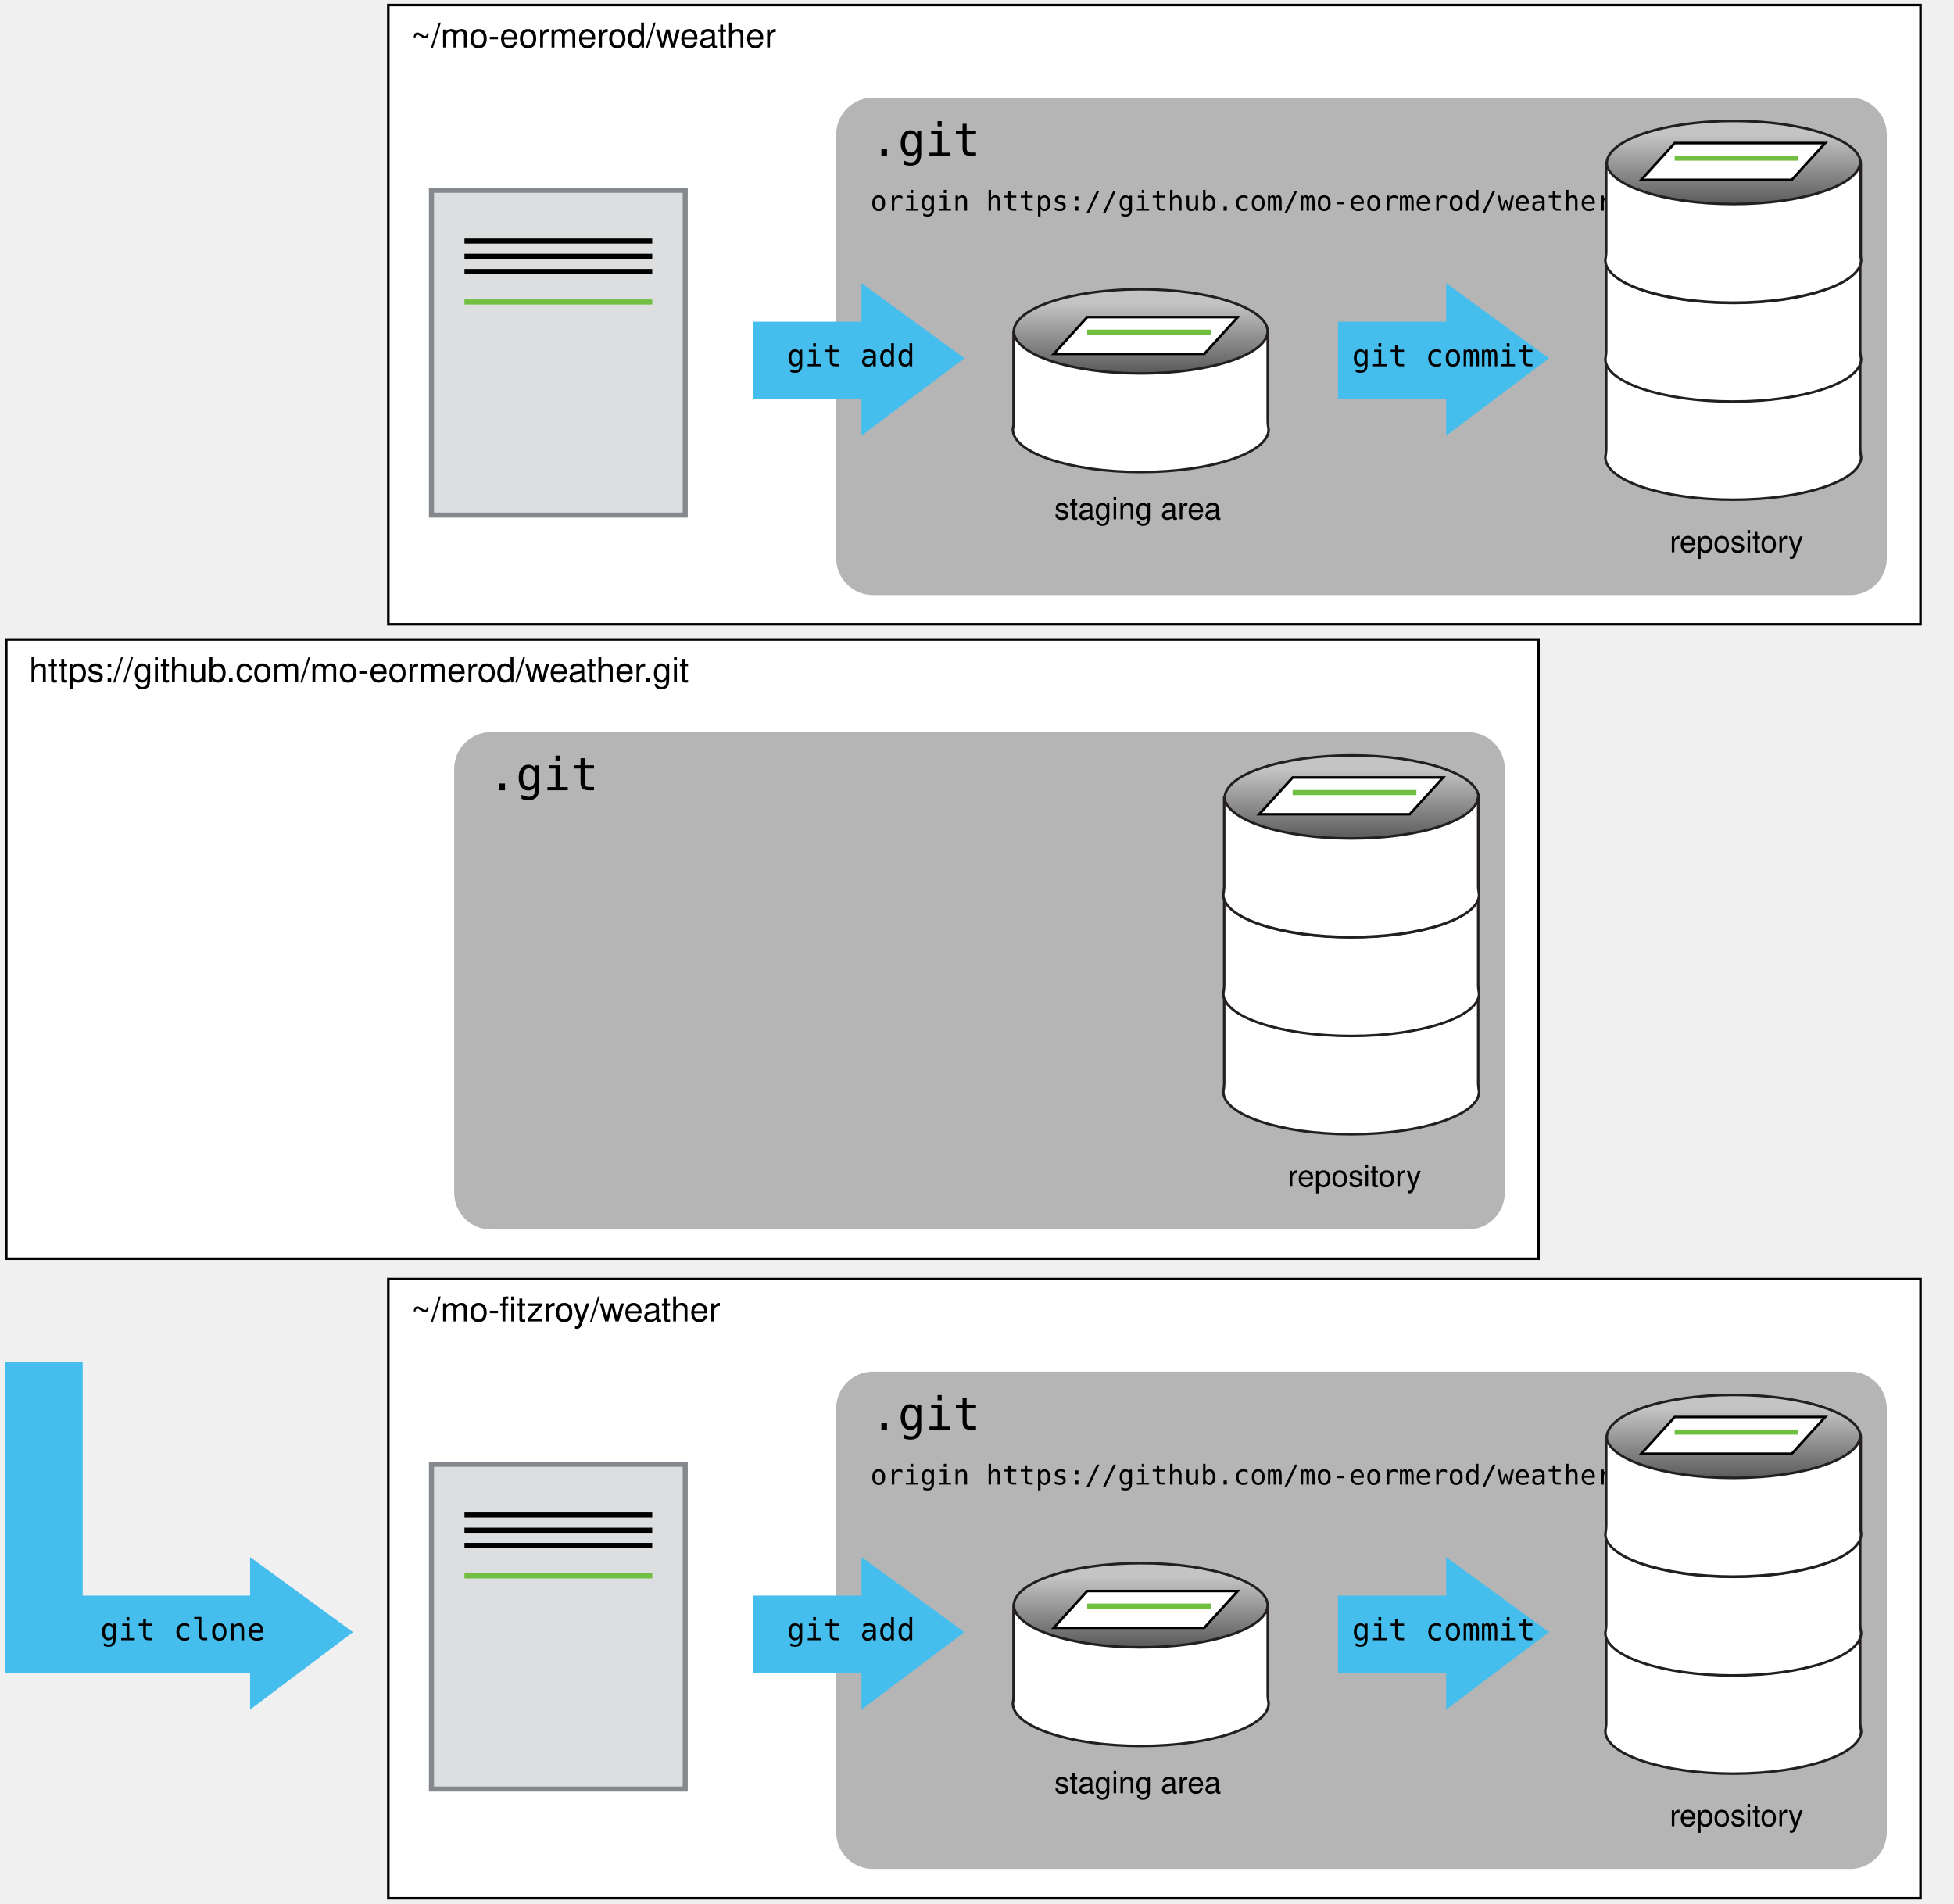
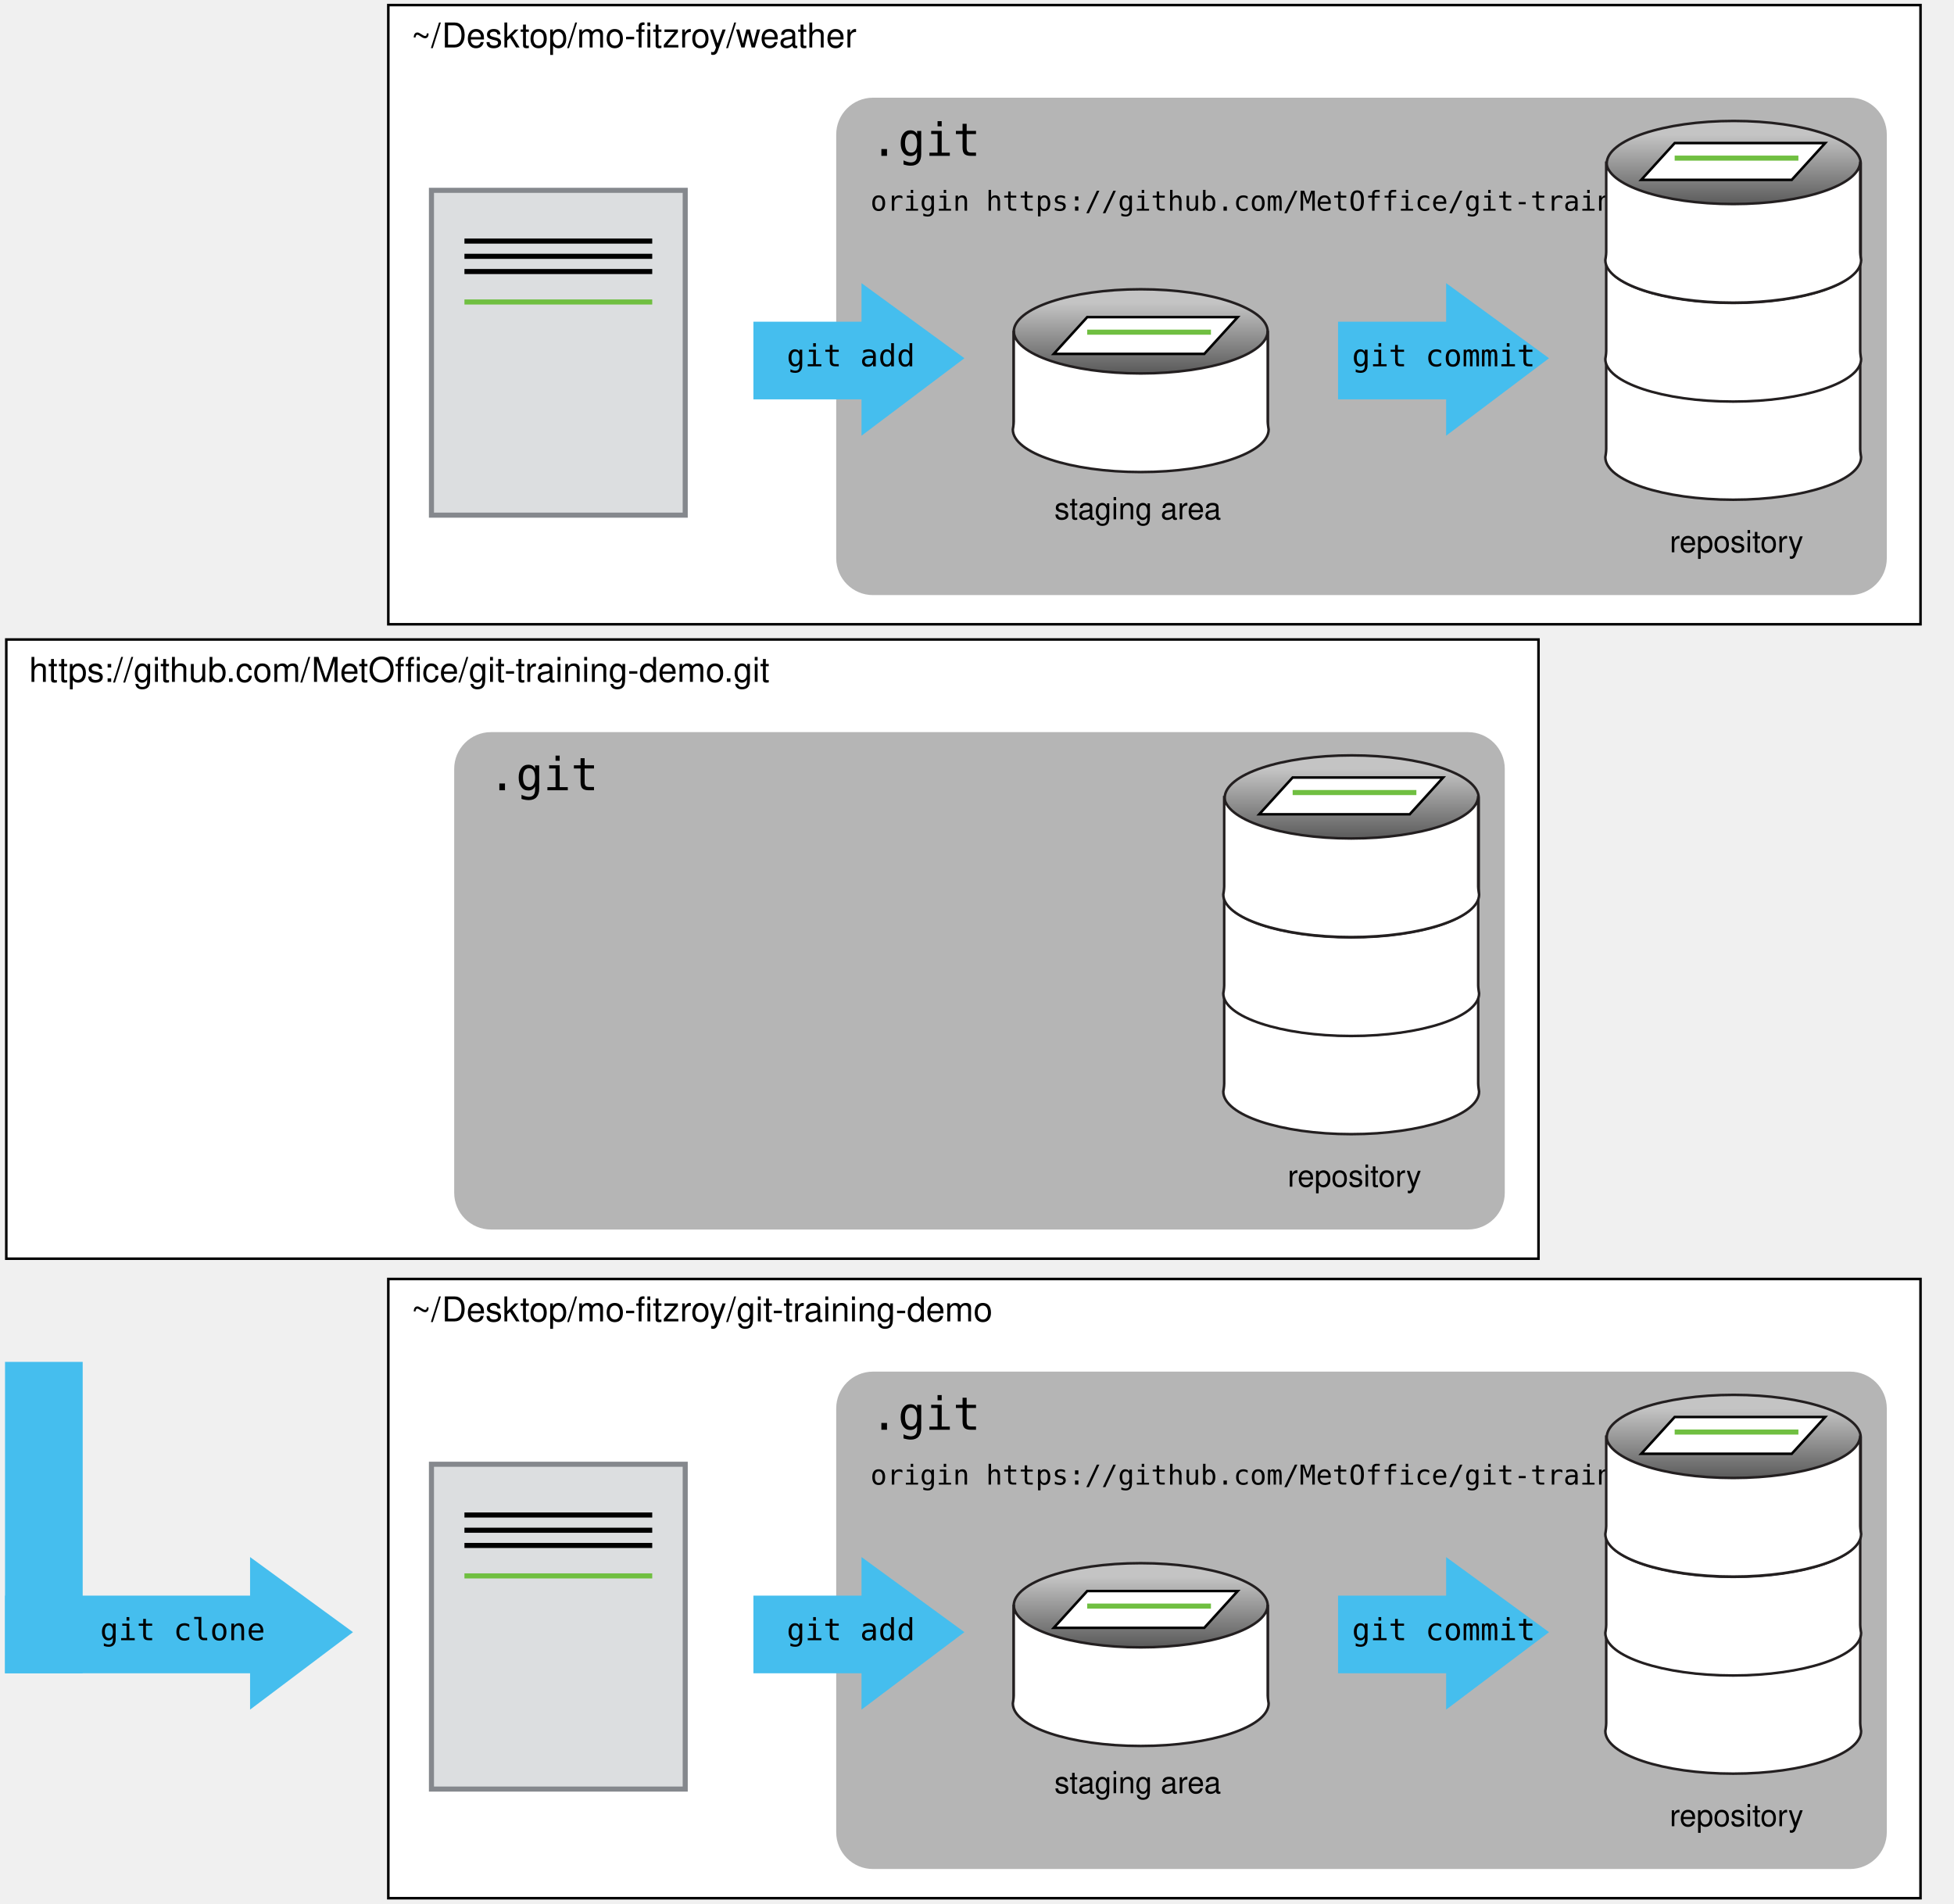
<svg xmlns="http://www.w3.org/2000/svg" xmlns:xlink="http://www.w3.org/1999/xlink" version="1.1" x="0px" y="0px" width="770" height="750" viewBox="0 0 770 750" enable-background="new 0 0 622 452" xml:space="preserve" id="svg4593">
  <defs id="defs4776">
    <linearGradient y2="363.473" x2="480.357" y1="334.872" x1="480.357" gradientUnits="userSpaceOnUse" id="SVGID_1_" gradientTransform="translate(279.4359,-47.97182)">
      <stop id="stop4613" style="stop-color:#C4C4C4" offset="0.098" />
      <stop id="stop4615" style="stop-color:#686868" offset="0.533" />
      <stop id="stop4617" style="stop-color:#000000" offset="1" />
    </linearGradient>
    <linearGradient xlink:href="#SVGID_3_" id="linearGradient5073" gradientUnits="userSpaceOnUse" x1="537.177" y1="57.66" x2="537.177" y2="112.913" />
    <linearGradient xlink:href="#SVGID_3_" id="linearGradient5457" gradientUnits="userSpaceOnUse" x1="537.177" y1="57.66" x2="537.177" y2="112.913" />
    <linearGradient xlink:href="#SVGID_2_" id="linearGradient10592" gradientUnits="userSpaceOnUse" x1="303.499" y1="123.986" x2="303.499" y2="179.235" />
    <linearGradient xlink:href="#SVGID_3_" id="linearGradient10594" gradientUnits="userSpaceOnUse" x1="537.177" y1="57.66" x2="537.177" y2="112.913" />
    <linearGradient xlink:href="#SVGID_2_" id="linearGradient10905" gradientUnits="userSpaceOnUse" x1="303.499" y1="123.986" x2="303.499" y2="179.235" />
  </defs>
  <text xml:space="preserve" style="font-style:normal;font-variant:normal;font-weight:normal;font-stretch:normal;font-size:12px;line-height:125%;font-family:Monospace;-inkscape-font-specification:Monospace;text-align:start;letter-spacing:0px;word-spacing:0px;writing-mode:lr-tb;text-anchor:start;fill:#000000;fill-opacity:1;stroke:none;stroke-width:1px;stroke-linecap:butt;stroke-linejoin:miter;stroke-opacity:1" x="720.692" y="35.841" id="text4930">
    <tspan id="tspan4932" x="720.692" y="35.841" />
  </text>
  <g id="g10741" transform="translate(4.5000001e-7,-1)">
    <g id="g10396">
      <rect style="fill:#ffffff;stroke:#000000;stroke-miterlimit:10" id="rect4596" height="244" width="603.785" stroke-miterlimit="10" y="3" x="153.02" />
      <g id="Layer_5" transform="translate(146.0202,-9)">
        <g id="g4654">
          <path stroke-miterlimit="10" d="m 598,63 c 0,-8.284 -6.716,-15 -15,-15 l -385,0 c -8.284,0 -15,6.716 -15,15 l 0,167 c 0,8.284 6.716,15 15,15 l 385,0 c 8.284,0 15,-6.716 15,-15 l 0,-167 z" id="path4656" style="fill:#b5b5b5;stroke:#ffffff;stroke-miterlimit:10" />
          <rect x="197" y="59" width="425" height="70.269" id="rect4658" style="fill:none" />
          <text transform="translate(197,71.4199)" id="text4660">
            <tspan x="0" y="0" font-size="18" id="tspan4662" style="font-size:18px;font-family:Consolas">.git</tspan>
-             <tspan x="0" y="21.6" font-size="10.8" id="tspan4664" style="font-size:10.8px;font-family:Consolas">origin https://github.com/mo-eormerod/weather.git</tspan>
+             <tspan x="0" y="21.6" font-size="10.8" id="tspan4664" style="font-size:10.8px;font-family:Consolas">origin https://github.com/MetOffice/git-training-demo.git</tspan>
          </text>
        </g>
        <rect x="16" y="19" width="195.585" height="24.449" id="rect4666" style="fill:none" />
-         <text transform="translate(16,28.707)" font-size="13.5" id="text4668" style="font-size:13.5px;font-family:Helvetica">~/mo-eormerod/weather</text>
+         <text transform="translate(16,28.707)" font-size="13.5" id="text4668" style="font-size:13.5px;font-family:Helvetica">~/Desktop/mo-fitzroy/weather</text>
      </g>
      <g id="Layer_1" transform="translate(146.0202,-9)">
        <g id="g4721">
          <rect x="24" y="85" width="100" height="128" id="rect4723" style="fill:#dcdee0" />
          <rect x="24" y="85" width="100" height="128" id="rect4725" style="fill:none;stroke:#85888d;stroke-width:2" />
          <line x1="37" y1="105" x2="111" y2="105" id="line4727" style="fill:none;stroke:#000000;stroke-width:2" />
          <line x1="37" y1="111" x2="111" y2="111" id="line4729" style="fill:none;stroke:#000000;stroke-width:2" />
          <line x1="37" y1="117" x2="111" y2="117" id="line4731" style="fill:none;stroke:#000000;stroke-width:2" />
          <line x1="37" y1="129" x2="111" y2="129" id="line4733" style="fill:none;stroke:#70bf41;stroke-width:2" />
        </g>
      </g>
      <rect style="fill:none" id="rect4742" height="14" width="52.743" y="137.069" x="310.02" />
      <g id="g5114" transform="translate(146.0202,-9)">
        <g id="g4736">
          <rect x="150.871" y="136.768" width="45.956" height="30.604" id="rect4738" style="fill:#45beee" />
          <polygon points="234.02,151.163 193.467,121.571 193.467,181.695 " id="polygon4740" style="fill:#45beee" />
        </g>
        <text y="154.35" x="164" font-size="12" id="text4744" style="font-size:12px;font-family:Consolas">git add</text>
      </g>
      <rect style="fill:none" id="rect4752" height="14" width="85.542" y="137.069" x="523" />
      <g id="g5108" transform="translate(146.0202,-9)">
        <g id="g4746">
          <rect x="381.251" y="136.768" width="45.956" height="30.604" id="rect4748" style="fill:#45beee" />
          <polygon points="464.399,151.163 423.847,121.571 423.847,181.695 " id="polygon4750" style="fill:#45beee" />
        </g>
        <text y="154.35" x="386.764" font-size="12" id="text4754" style="font-size:12px;font-family:Consolas">git commit</text>
      </g>
      <rect style="fill:none" id="rect4766" height="17" width="147" y="197" x="375.02" />
      <g id="g5093" transform="translate(146.0202,-9)">
        <g id="Layer_3">
          <g id="g4671">
            <linearGradient y2="179.235" x2="303.499" y1="123.986" x1="303.499" gradientUnits="userSpaceOnUse" id="SVGID_2_">
              <stop id="stop4674" style="stop-color:#C4C4C4" offset="0.098" />
              <stop id="stop4676" style="stop-color:#686868" offset="0.533" />
              <stop id="stop4678" style="stop-color:#000000" offset="1" />
            </linearGradient>
            <path id="path4680" d="m 253.453,178.205 c 0,-9.264 22.404,-16.777 50.047,-16.777 27.643,0 50.045,7.514 50.045,16.777 l 0,1.029 c 0,0 0,-2.115 0,-3.117 0,-1.007 0,-35.745 0,-35.745 l 0,0.394 c 0,-9.27 -22.402,-16.78 -50.045,-16.78 -27.643,0 -50.047,7.51 -50.047,16.78 l 0,-0.394 c 0,0 0,34.519 0,35.733 0,1.205 0,3.129 0,3.129 l 0,-1.029 z" stroke-miterlimit="10" style="fill:url(#linearGradient10905);stroke:#231f20;stroke-miterlimit:10" />
            <g id="g4682">
              <path id="path4684" d="m 353.545,140.373 c 0,0 0,34.738 0,35.745 0,1.002 0.355,3.117 0.355,3.117 0,9.27 -22.758,16.779 -50.4,16.779 -27.642,0 -50.4,-7.51 -50.4,-16.779 0,0 0.354,-1.924 0.354,-3.129 0,-1.214 0,-35.733 0,-35.733 0,9.274 22.404,16.785 50.047,16.785 27.643,0 50.044,-7.511 50.044,-16.785 z" stroke-miterlimit="10" style="fill:#ffffff;stroke:#231f20;stroke-miterlimit:10" />
            </g>
          </g>
          <g id="g4686">
            <polygon id="polygon4688" points="341.719,134.965 282.411,134.965 269.235,149.459 328.542,149.459 " stroke-miterlimit="10" style="fill:#ffffff;stroke:#000000;stroke-miterlimit:10" />
            <line id="line4690" y2="140.894" x2="331.165" y1="140.894" x1="282.411" style="fill:none;stroke:#70bf41;stroke-width:2" />
          </g>
        </g>
        <text y="214.628" x="269.477" font-size="12" id="text4768" style="font-size:12px;font-family:Helvetica">staging area</text>
      </g>
      <rect style="fill:none" id="rect4770" height="17" width="147" y="210" x="610.805" />
      <g id="g5075" transform="translate(146.0202,-9)">
        <g id="Layer_4">
          <linearGradient y2="112.913" x2="537.177" y1="57.66" x1="537.177" gradientUnits="userSpaceOnUse" id="SVGID_3_">
            <stop id="stop4694" style="stop-color:#C4C4C4" offset="0.098" />
            <stop id="stop4696" style="stop-color:#686868" offset="0.533" />
            <stop id="stop4698" style="stop-color:#000000" offset="1" />
          </linearGradient>
          <path id="path4700" d="m 487.13,111.882 c 0,-9.268 22.407,-16.781 50.047,-16.781 27.641,0 50.047,7.513 50.047,16.781 l 0,1.03 c 0,0 0,-2.118 0,-3.121 0,-1.003 0,-35.739 0,-35.739 l 0,0.388 c 0,-9.268 -22.406,-16.781 -50.047,-16.781 -27.64,0 -50.047,7.513 -50.047,16.781 l 0,-0.388 c 0,0 0,34.519 0,35.728 0,1.209 0,3.132 0,3.132 l 0,-1.03 z" stroke-miterlimit="10" style="fill:url(#linearGradient5457);stroke:#231f20;stroke-miterlimit:10" />
          <g id="g4702">
            <path id="path4704" d="m 587.021,151.283 c 0,0 0,34.738 0,35.74 0,1.002 0.354,3.121 0.354,3.121 0,9.268 -22.76,16.779 -50.4,16.779 -27.64,0 -50.399,-7.512 -50.399,-16.779 0,0 0.353,-1.924 0.353,-3.133 0,-1.209 0,-35.729 0,-35.729 0,9.268 22.407,16.781 50.047,16.781 27.638,0.001 50.045,-7.512 50.045,-16.78 z" stroke-miterlimit="10" style="fill:#ffffff;stroke:#231f20;stroke-miterlimit:10" />
          </g>
          <g id="g4706">
            <path id="path4708" d="m 587.021,112.601 c 0,0 0,34.736 0,35.739 0,1.002 0.354,3.121 0.354,3.121 0,9.268 -22.76,16.779 -50.4,16.779 -27.64,0 -50.399,-7.512 -50.399,-16.779 0,0 0.353,-1.923 0.353,-3.132 0,-1.209 0,-35.728 0,-35.728 0,9.268 22.407,16.78 50.047,16.78 27.638,0 50.045,-7.512 50.045,-16.78 z" stroke-miterlimit="10" style="fill:#ffffff;stroke:#231f20;stroke-miterlimit:10" />
          </g>
          <g id="g4710">
            <path id="path4712" d="m 587.021,73.628 c 0,0 0,34.737 0,35.739 0,1.002 0.354,3.12 0.354,3.12 0,9.269 -22.76,16.781 -50.4,16.781 -27.64,0 -50.399,-7.513 -50.399,-16.781 0,0 0.353,-1.922 0.353,-3.131 0,-1.209 0,-35.728 0,-35.728 0,9.268 22.407,16.78 50.047,16.78 27.638,0.001 50.045,-7.512 50.045,-16.78 z" stroke-miterlimit="10" style="fill:#ffffff;stroke:#231f20;stroke-miterlimit:10" />
          </g>
          <g id="g4714">
            <polygon id="polygon4716" points="573.216,66.381 513.908,66.381 500.732,80.875 560.039,80.875 " stroke-miterlimit="10" style="fill:#ffffff;stroke:#000000;stroke-miterlimit:10" />
            <line id="line4718" y2="72.311" x2="562.662" y1="72.311" x1="513.908" style="fill:none;stroke:#70bf41;stroke-width:2" />
          </g>
        </g>
        <text y="227.628" x="511.941" font-size="12" id="text4772" style="font-size:12px;font-family:Helvetica">repository</text>
      </g>
      <rect x="610.805" y="210" width="147" height="17" id="rect4977" style="fill:none" />
    </g>
    <g transform="translate(-4.520231,-9)" id="g5196">
      <rect x="7" y="262" stroke-miterlimit="10" width="603.785" height="244" id="rect4811" style="fill:#ffffff;stroke:#000000;stroke-miterlimit:10" />
      <path id="path4817" d="m 598,313 c 0,-8.284 -6.716,-15 -15,-15 l -385,0 c -8.284,0 -15,6.716 -15,15 l 0,167 c 0,8.284 6.716,15 15,15 l 385,0 c 8.284,0 15,-6.716 15,-15 l 0,-167 z" stroke-miterlimit="10" style="fill:#b5b5b5;stroke:#ffffff;stroke-miterlimit:10" />
      <rect id="rect4819" height="70.269" width="425" y="309" x="197" style="fill:none" />
      <text id="text4821" x="197" y="321.42">
        <tspan id="tspan4823" font-size="18" y="321.42" x="197" style="font-size:18px;font-family:Consolas">.git</tspan>
        <tspan id="tspan4825" font-size="10.8" y="343.02" x="197" style="font-size:10.8px;font-family:Consolas" />
      </text>
      <rect style="fill:none" x="16" y="269" width="195.585" height="24.449" id="rect4827" />
-       <text style="font-size:13.5px;font-family:Helvetica" font-size="13.5" id="text4829" x="16" y="278.707">https://github.com/mo-eormerod/weather.git</text>
+       <text style="font-size:13.5px;font-family:Helvetica" font-size="13.5" id="text4829" x="16" y="278.707">https://github.com/MetOffice/git-training-demo.git</text>
      <g id="g5055" transform="translate(0,250)">
        <g id="g5023">
          <linearGradient id="linearGradient5025" gradientUnits="userSpaceOnUse" x1="537.177" y1="57.66" x2="537.177" y2="112.913">
            <stop offset="0.098" style="stop-color:#C4C4C4" id="stop5027" />
            <stop offset="0.533" style="stop-color:#686868" id="stop5029" />
            <stop offset="1" style="stop-color:#000000" id="stop5031" />
          </linearGradient>
          <path stroke-miterlimit="10" d="m 487.13,111.882 c 0,-9.268 22.407,-16.781 50.047,-16.781 27.641,0 50.047,7.513 50.047,16.781 l 0,1.03 c 0,0 0,-2.118 0,-3.121 0,-1.003 0,-35.739 0,-35.739 l 0,0.388 c 0,-9.268 -22.406,-16.781 -50.047,-16.781 -27.64,0 -50.047,7.513 -50.047,16.781 l 0,-0.388 c 0,0 0,34.519 0,35.728 0,1.209 0,3.132 0,3.132 l 0,-1.03 z" id="path5033" style="fill:url(#linearGradient5073);stroke:#231f20;stroke-miterlimit:10" />
          <g id="g5035">
            <path stroke-miterlimit="10" d="m 587.021,151.283 c 0,0 0,34.738 0,35.74 0,1.002 0.354,3.121 0.354,3.121 0,9.268 -22.76,16.779 -50.4,16.779 -27.64,0 -50.399,-7.512 -50.399,-16.779 0,0 0.353,-1.924 0.353,-3.133 0,-1.209 0,-35.729 0,-35.729 0,9.268 22.407,16.781 50.047,16.781 27.638,0.001 50.045,-7.512 50.045,-16.78 z" id="path5037" style="fill:#ffffff;stroke:#231f20;stroke-miterlimit:10" />
          </g>
          <g id="g5039">
            <path stroke-miterlimit="10" d="m 587.021,112.601 c 0,0 0,34.736 0,35.739 0,1.002 0.354,3.121 0.354,3.121 0,9.268 -22.76,16.779 -50.4,16.779 -27.64,0 -50.399,-7.512 -50.399,-16.779 0,0 0.353,-1.923 0.353,-3.132 0,-1.209 0,-35.728 0,-35.728 0,9.268 22.407,16.78 50.047,16.78 27.638,0 50.045,-7.512 50.045,-16.78 z" id="path5041" style="fill:#ffffff;stroke:#231f20;stroke-miterlimit:10" />
          </g>
          <g id="g5043">
            <path stroke-miterlimit="10" d="m 587.021,73.628 c 0,0 0,34.737 0,35.739 0,1.002 0.354,3.12 0.354,3.12 0,9.269 -22.76,16.781 -50.4,16.781 -27.64,0 -50.399,-7.513 -50.399,-16.781 0,0 0.353,-1.922 0.353,-3.131 0,-1.209 0,-35.728 0,-35.728 0,9.268 22.407,16.78 50.047,16.78 27.638,0.001 50.045,-7.512 50.045,-16.78 z" id="path5045" style="fill:#ffffff;stroke:#231f20;stroke-miterlimit:10" />
          </g>
          <g id="g5047">
            <polygon stroke-miterlimit="10" points="513.908,66.381 500.732,80.875 560.039,80.875 573.216,66.381 " id="polygon5049" style="fill:#ffffff;stroke:#000000;stroke-miterlimit:10" />
            <line x1="513.908" y1="72.311" x2="562.662" y2="72.311" id="line5051" style="fill:none;stroke:#70bf41;stroke-width:2" />
          </g>
        </g>
        <text style="font-size:12px;font-family:Helvetica" id="text5053" font-size="12" x="511.941" y="227.628">repository</text>
      </g>
      <rect style="fill:none" id="rect4762" height="14" width="165.548" transform="matrix(0.9804651,0.196693,-0.196693,0.9804651,0,0)" y="272.824" x="200.719" />
    </g>
    <g id="g10670">
      <g id="g10664">
        <rect style="fill:#45beee" id="rect5294" height="30.604" width="122.711" y="-32.584" x="537.661" transform="matrix(0,1,-1,0,0,0)" />
        <rect x="1.98" y="629.768" width="99.924" height="30.604" id="rect5124" style="fill:#45beee" />
        <polygon transform="translate(-325.3029,493)" points="464.399,151.163 423.847,121.571 423.847,181.695 " id="polygon5126" style="fill:#45beee" />
        <text style="font-size:12px;font-family:Consolas" id="text5128" font-size="12" x="39.461" y="647.35">git clone</text>
      </g>
      <rect x="153.02" y="505" stroke-miterlimit="10" width="603.785" height="244" id="rect10464" style="fill:#ffffff;stroke:#000000;stroke-miterlimit:10" />
      <g transform="translate(146.0202,493)" id="g10466">
        <g id="g10468">
          <path style="fill:#b5b5b5;stroke:#ffffff;stroke-miterlimit:10" id="path10470" d="m 598,63 c 0,-8.284 -6.716,-15 -15,-15 l -385,0 c -8.284,0 -15,6.716 -15,15 l 0,167 c 0,8.284 6.716,15 15,15 l 385,0 c 8.284,0 15,-6.716 15,-15 l 0,-167 z" stroke-miterlimit="10" />
          <rect style="fill:none" id="rect10472" height="70.269" width="425" y="59" x="197" />
          <text id="text10474" transform="translate(197,71.4199)">
            <tspan style="font-size:18px;font-family:Consolas" id="tspan10476" font-size="18" y="0" x="0">.git</tspan>
-             <tspan style="font-size:10.8px;font-family:Consolas" id="tspan10478" font-size="10.8" y="21.6" x="0">origin https://github.com/mo-eormerod/weather.git</tspan>
+             <tspan style="font-size:10.8px;font-family:Consolas" id="tspan10478" font-size="10.8" y="21.6" x="0">origin https://github.com/MetOffice/git-training-demo.git</tspan>
          </text>
        </g>
        <rect style="fill:none" id="rect10480" height="24.449" width="195.585" y="19" x="16" />
-         <text style="font-size:13.5px;font-family:Helvetica" id="text10482" font-size="13.5" transform="translate(16,28.707)">~/mo-fitzroy/weather</text>
+         <text style="font-size:13.5px;font-family:Helvetica" id="text10482" font-size="13.5" transform="translate(16,28.707)">~/Desktop/mo-fitzroy/git-training-demo</text>
      </g>
      <g transform="translate(146.0202,493)" id="g10484">
        <g id="g10486">
          <rect style="fill:#dcdee0" id="rect10488" height="128" width="100" y="85" x="24" />
          <rect style="fill:none;stroke:#85888d;stroke-width:2" id="rect10490" height="128" width="100" y="85" x="24" />
          <line style="fill:none;stroke:#000000;stroke-width:2" id="line10492" y2="105" x2="111" y1="105" x1="37" />
          <line style="fill:none;stroke:#000000;stroke-width:2" id="line10494" y2="111" x2="111" y1="111" x1="37" />
          <line style="fill:none;stroke:#000000;stroke-width:2" id="line10496" y2="117" x2="111" y1="117" x1="37" />
          <line style="fill:none;stroke:#70bf41;stroke-width:2" id="line10498" y2="129" x2="111" y1="129" x1="37" />
        </g>
      </g>
      <rect x="310.02" y="639.069" width="52.743" height="14" id="rect10500" style="fill:none" />
      <g transform="translate(146.0202,493)" id="g10502">
        <g id="g10504">
          <rect style="fill:#45beee" id="rect10506" height="30.604" width="45.956" y="136.768" x="150.871" />
          <polygon style="fill:#45beee" id="polygon10508" points="193.467,121.571 193.467,181.695 234.02,151.163 " />
        </g>
        <text style="font-size:12px;font-family:Consolas" id="text10510" font-size="12" x="164" y="154.35">git add</text>
      </g>
      <rect x="523" y="639.069" width="85.542" height="14" id="rect10512" style="fill:none" />
      <g transform="translate(146.0202,493)" id="g10514">
        <g id="g10516">
          <rect style="fill:#45beee" id="rect10518" height="30.604" width="45.956" y="136.768" x="381.251" />
          <polygon style="fill:#45beee" id="polygon10520" points="423.847,121.571 423.847,181.695 464.399,151.163 " />
        </g>
        <text style="font-size:12px;font-family:Consolas" id="text10522" font-size="12" x="386.764" y="154.35">git commit</text>
      </g>
      <rect x="375.02" y="699" width="147" height="17" id="rect10524" style="fill:none" />
      <g transform="translate(146.0202,493)" id="g10526">
        <g id="g10528">
          <g id="g10530">
            <linearGradient id="linearGradient10532" gradientUnits="userSpaceOnUse" x1="303.499" y1="123.986" x2="303.499" y2="179.235">
              <stop offset="0.098" style="stop-color:#C4C4C4" id="stop10534" />
              <stop offset="0.533" style="stop-color:#686868" id="stop10536" />
              <stop offset="1" style="stop-color:#000000" id="stop10538" />
            </linearGradient>
            <path style="fill:url(#linearGradient10592);stroke:#231f20;stroke-miterlimit:10" stroke-miterlimit="10" d="m 253.453,178.205 c 0,-9.264 22.404,-16.777 50.047,-16.777 27.643,0 50.045,7.514 50.045,16.777 l 0,1.029 c 0,0 0,-2.115 0,-3.117 0,-1.007 0,-35.745 0,-35.745 l 0,0.394 c 0,-9.27 -22.402,-16.78 -50.045,-16.78 -27.643,0 -50.047,7.51 -50.047,16.78 l 0,-0.394 c 0,0 0,34.519 0,35.733 0,1.205 0,3.129 0,3.129 l 0,-1.029 z" id="path10540" />
            <g id="g10542">
              <path style="fill:#ffffff;stroke:#231f20;stroke-miterlimit:10" stroke-miterlimit="10" d="m 353.545,140.373 c 0,0 0,34.738 0,35.745 0,1.002 0.355,3.117 0.355,3.117 0,9.27 -22.758,16.779 -50.4,16.779 -27.642,0 -50.4,-7.51 -50.4,-16.779 0,0 0.354,-1.924 0.354,-3.129 0,-1.214 0,-35.733 0,-35.733 0,9.274 22.404,16.785 50.047,16.785 27.643,0 50.044,-7.511 50.044,-16.785 z" id="path10544" />
            </g>
          </g>
          <g id="g10546">
            <polygon style="fill:#ffffff;stroke:#000000;stroke-miterlimit:10" stroke-miterlimit="10" points="282.411,134.965 269.235,149.459 328.542,149.459 341.719,134.965 " id="polygon10548" />
            <line style="fill:none;stroke:#70bf41;stroke-width:2" x1="282.411" y1="140.894" x2="331.165" y2="140.894" id="line10550" />
          </g>
        </g>
        <text style="font-size:12px;font-family:Helvetica" id="text10552" font-size="12" x="269.477" y="214.628">staging area</text>
      </g>
      <rect x="610.805" y="712" width="147" height="17" id="rect10554" style="fill:none" />
      <g transform="translate(146.0202,493)" id="g10556">
        <g id="g10558">
          <linearGradient id="linearGradient10560" gradientUnits="userSpaceOnUse" x1="537.177" y1="57.66" x2="537.177" y2="112.913">
            <stop offset="0.098" style="stop-color:#C4C4C4" id="stop10562" />
            <stop offset="0.533" style="stop-color:#686868" id="stop10564" />
            <stop offset="1" style="stop-color:#000000" id="stop10566" />
          </linearGradient>
          <path style="fill:url(#linearGradient10594);stroke:#231f20;stroke-miterlimit:10" stroke-miterlimit="10" d="m 487.13,111.882 c 0,-9.268 22.407,-16.781 50.047,-16.781 27.641,0 50.047,7.513 50.047,16.781 l 0,1.03 c 0,0 0,-2.118 0,-3.121 0,-1.003 0,-35.739 0,-35.739 l 0,0.388 c 0,-9.268 -22.406,-16.781 -50.047,-16.781 -27.64,0 -50.047,7.513 -50.047,16.781 l 0,-0.388 c 0,0 0,34.519 0,35.728 0,1.209 0,3.132 0,3.132 l 0,-1.03 z" id="path10568" />
          <g id="g10570">
            <path style="fill:#ffffff;stroke:#231f20;stroke-miterlimit:10" stroke-miterlimit="10" d="m 587.021,151.283 c 0,0 0,34.738 0,35.74 0,1.002 0.354,3.121 0.354,3.121 0,9.268 -22.76,16.779 -50.4,16.779 -27.64,0 -50.399,-7.512 -50.399,-16.779 0,0 0.353,-1.924 0.353,-3.133 0,-1.209 0,-35.729 0,-35.729 0,9.268 22.407,16.781 50.047,16.781 27.638,0.001 50.045,-7.512 50.045,-16.78 z" id="path10572" />
          </g>
          <g id="g10574">
            <path style="fill:#ffffff;stroke:#231f20;stroke-miterlimit:10" stroke-miterlimit="10" d="m 587.021,112.601 c 0,0 0,34.736 0,35.739 0,1.002 0.354,3.121 0.354,3.121 0,9.268 -22.76,16.779 -50.4,16.779 -27.64,0 -50.399,-7.512 -50.399,-16.779 0,0 0.353,-1.923 0.353,-3.132 0,-1.209 0,-35.728 0,-35.728 0,9.268 22.407,16.78 50.047,16.78 27.638,0 50.045,-7.512 50.045,-16.78 z" id="path10576" />
          </g>
          <g id="g10578">
            <path style="fill:#ffffff;stroke:#231f20;stroke-miterlimit:10" stroke-miterlimit="10" d="m 587.021,73.628 c 0,0 0,34.737 0,35.739 0,1.002 0.354,3.12 0.354,3.12 0,9.269 -22.76,16.781 -50.4,16.781 -27.64,0 -50.399,-7.513 -50.399,-16.781 0,0 0.353,-1.922 0.353,-3.131 0,-1.209 0,-35.728 0,-35.728 0,9.268 22.407,16.78 50.047,16.78 27.638,0.001 50.045,-7.512 50.045,-16.78 z" id="path10580" />
          </g>
          <g id="g10582">
            <polygon style="fill:#ffffff;stroke:#000000;stroke-miterlimit:10" stroke-miterlimit="10" points="513.908,66.381 500.732,80.875 560.039,80.875 573.216,66.381 " id="polygon10584" />
            <line style="fill:none;stroke:#70bf41;stroke-width:2" x1="513.908" y1="72.311" x2="562.662" y2="72.311" id="line10586" />
          </g>
        </g>
        <text style="font-size:12px;font-family:Helvetica" id="text10588" font-size="12" x="511.941" y="227.628">repository</text>
      </g>
      <rect style="fill:none" id="rect10590" height="17" width="147" y="712" x="610.805" />
    </g>
  </g>
</svg>
